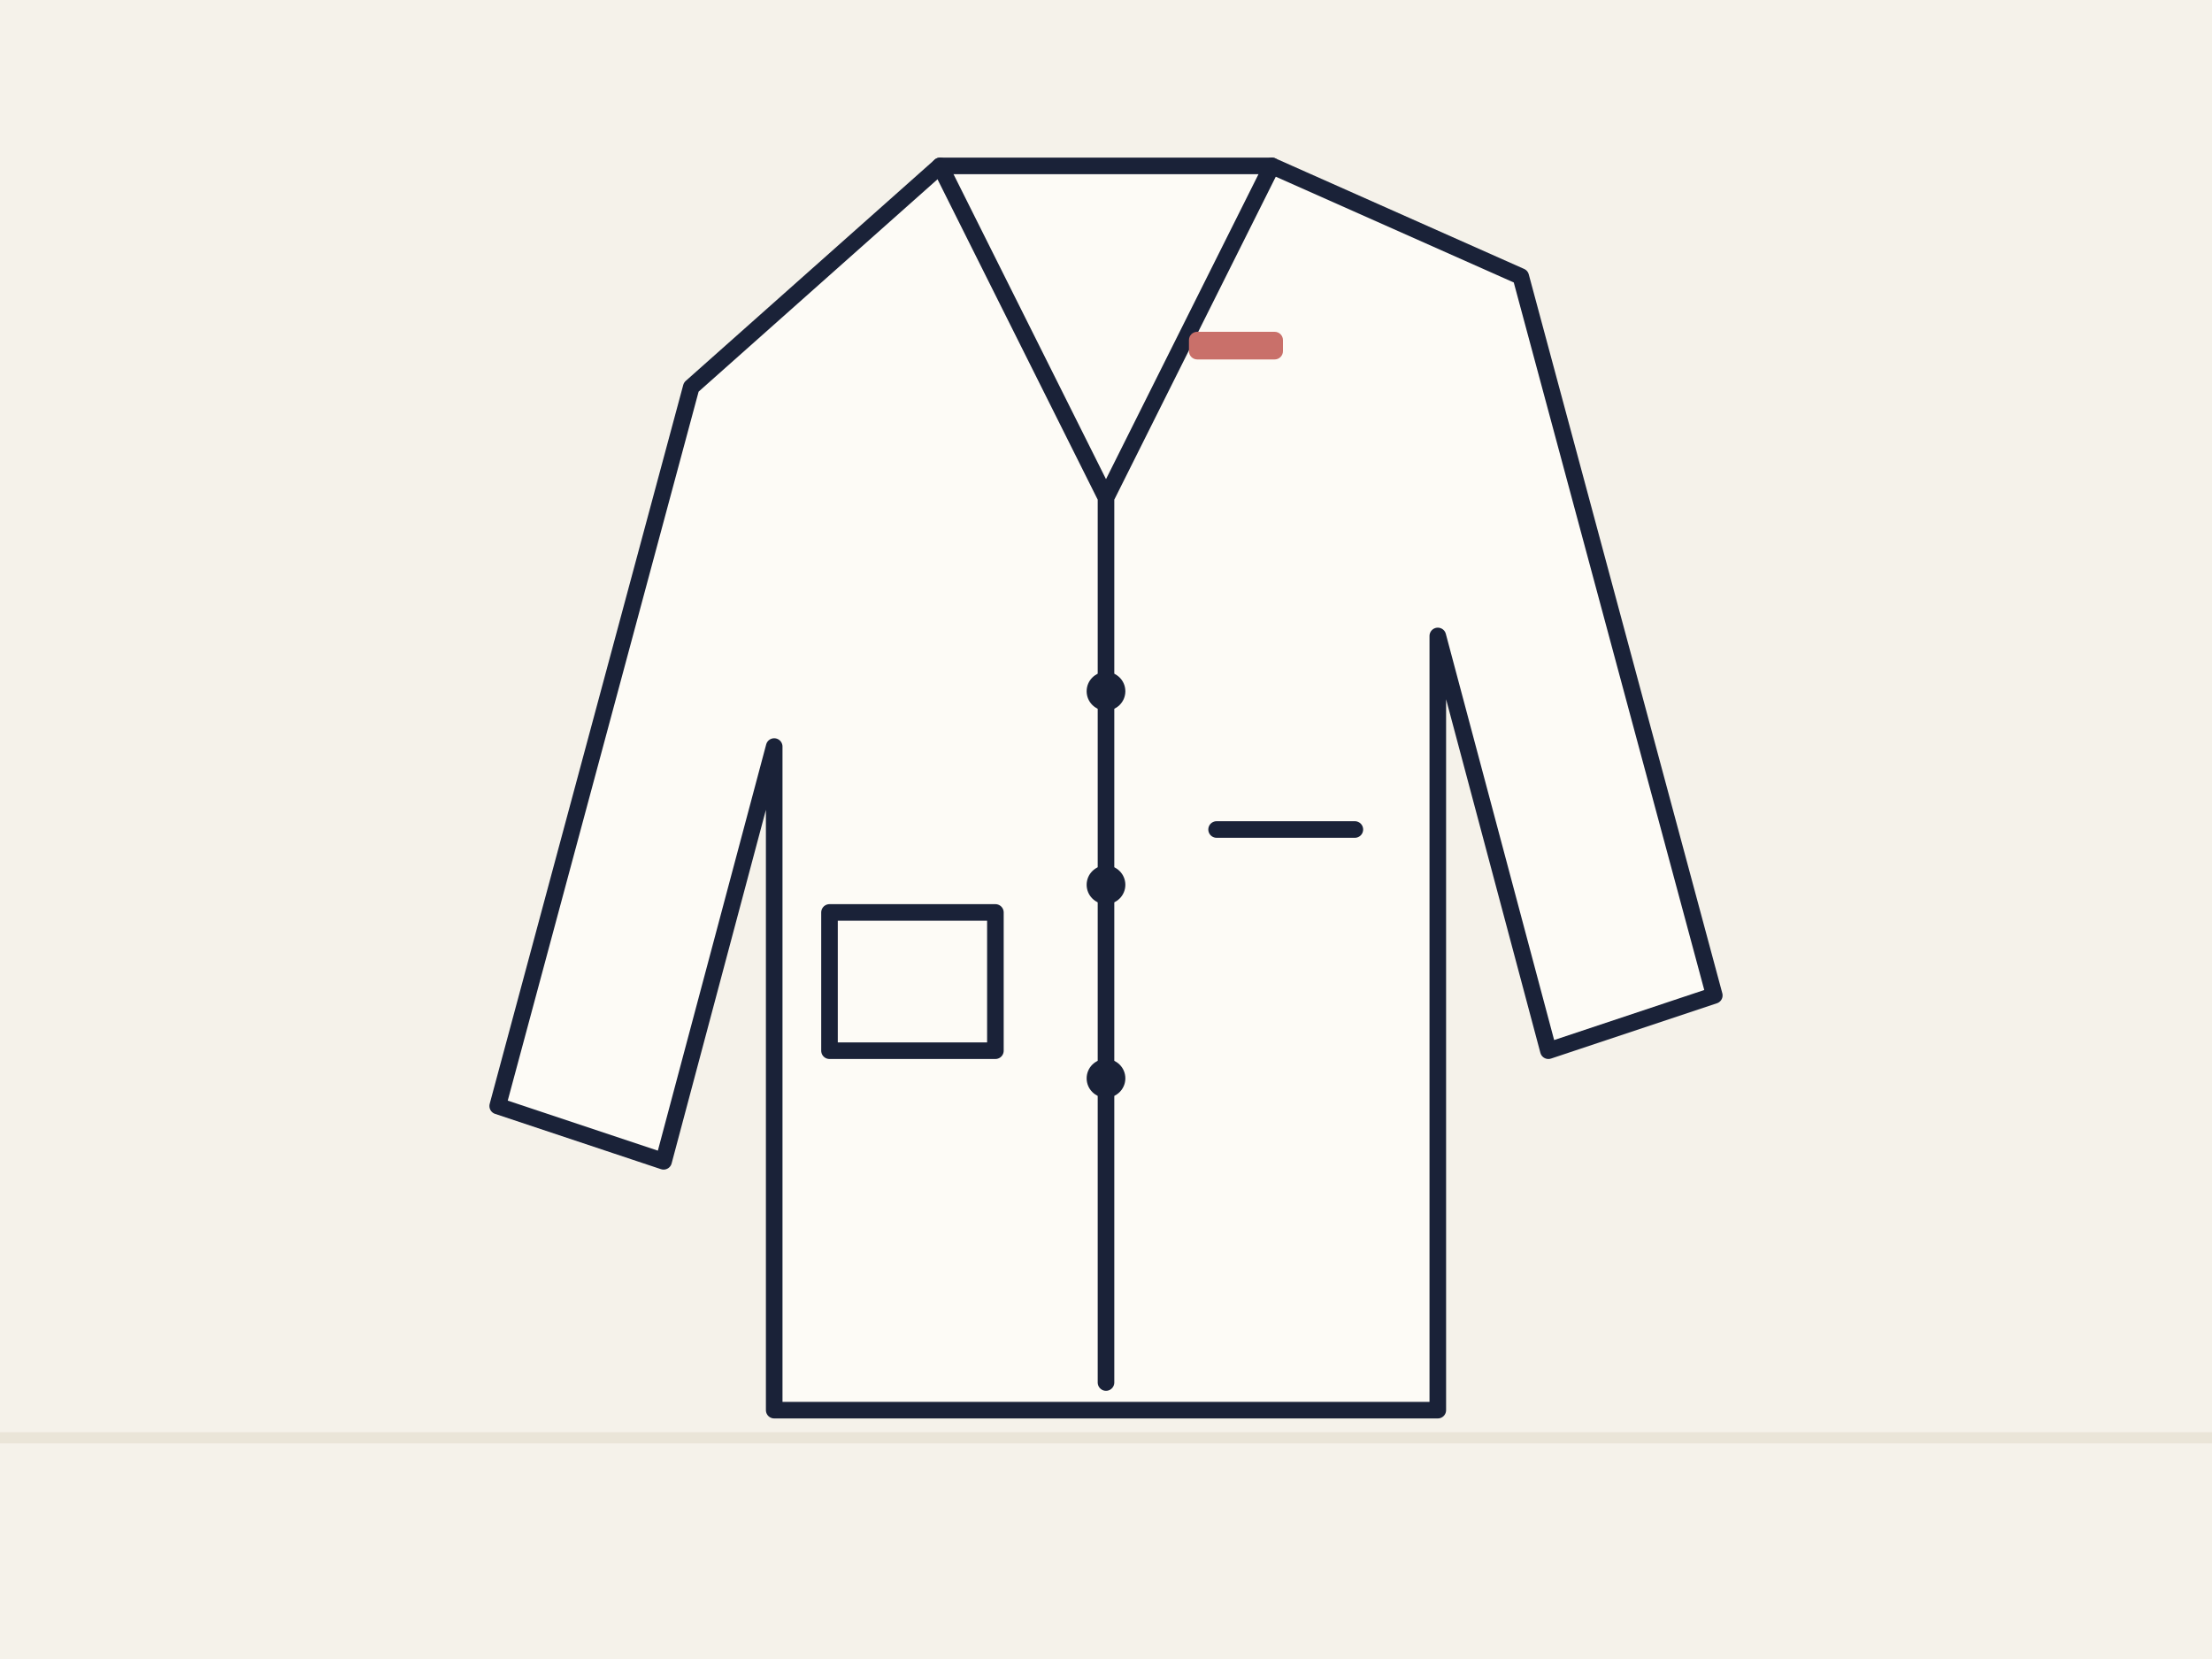
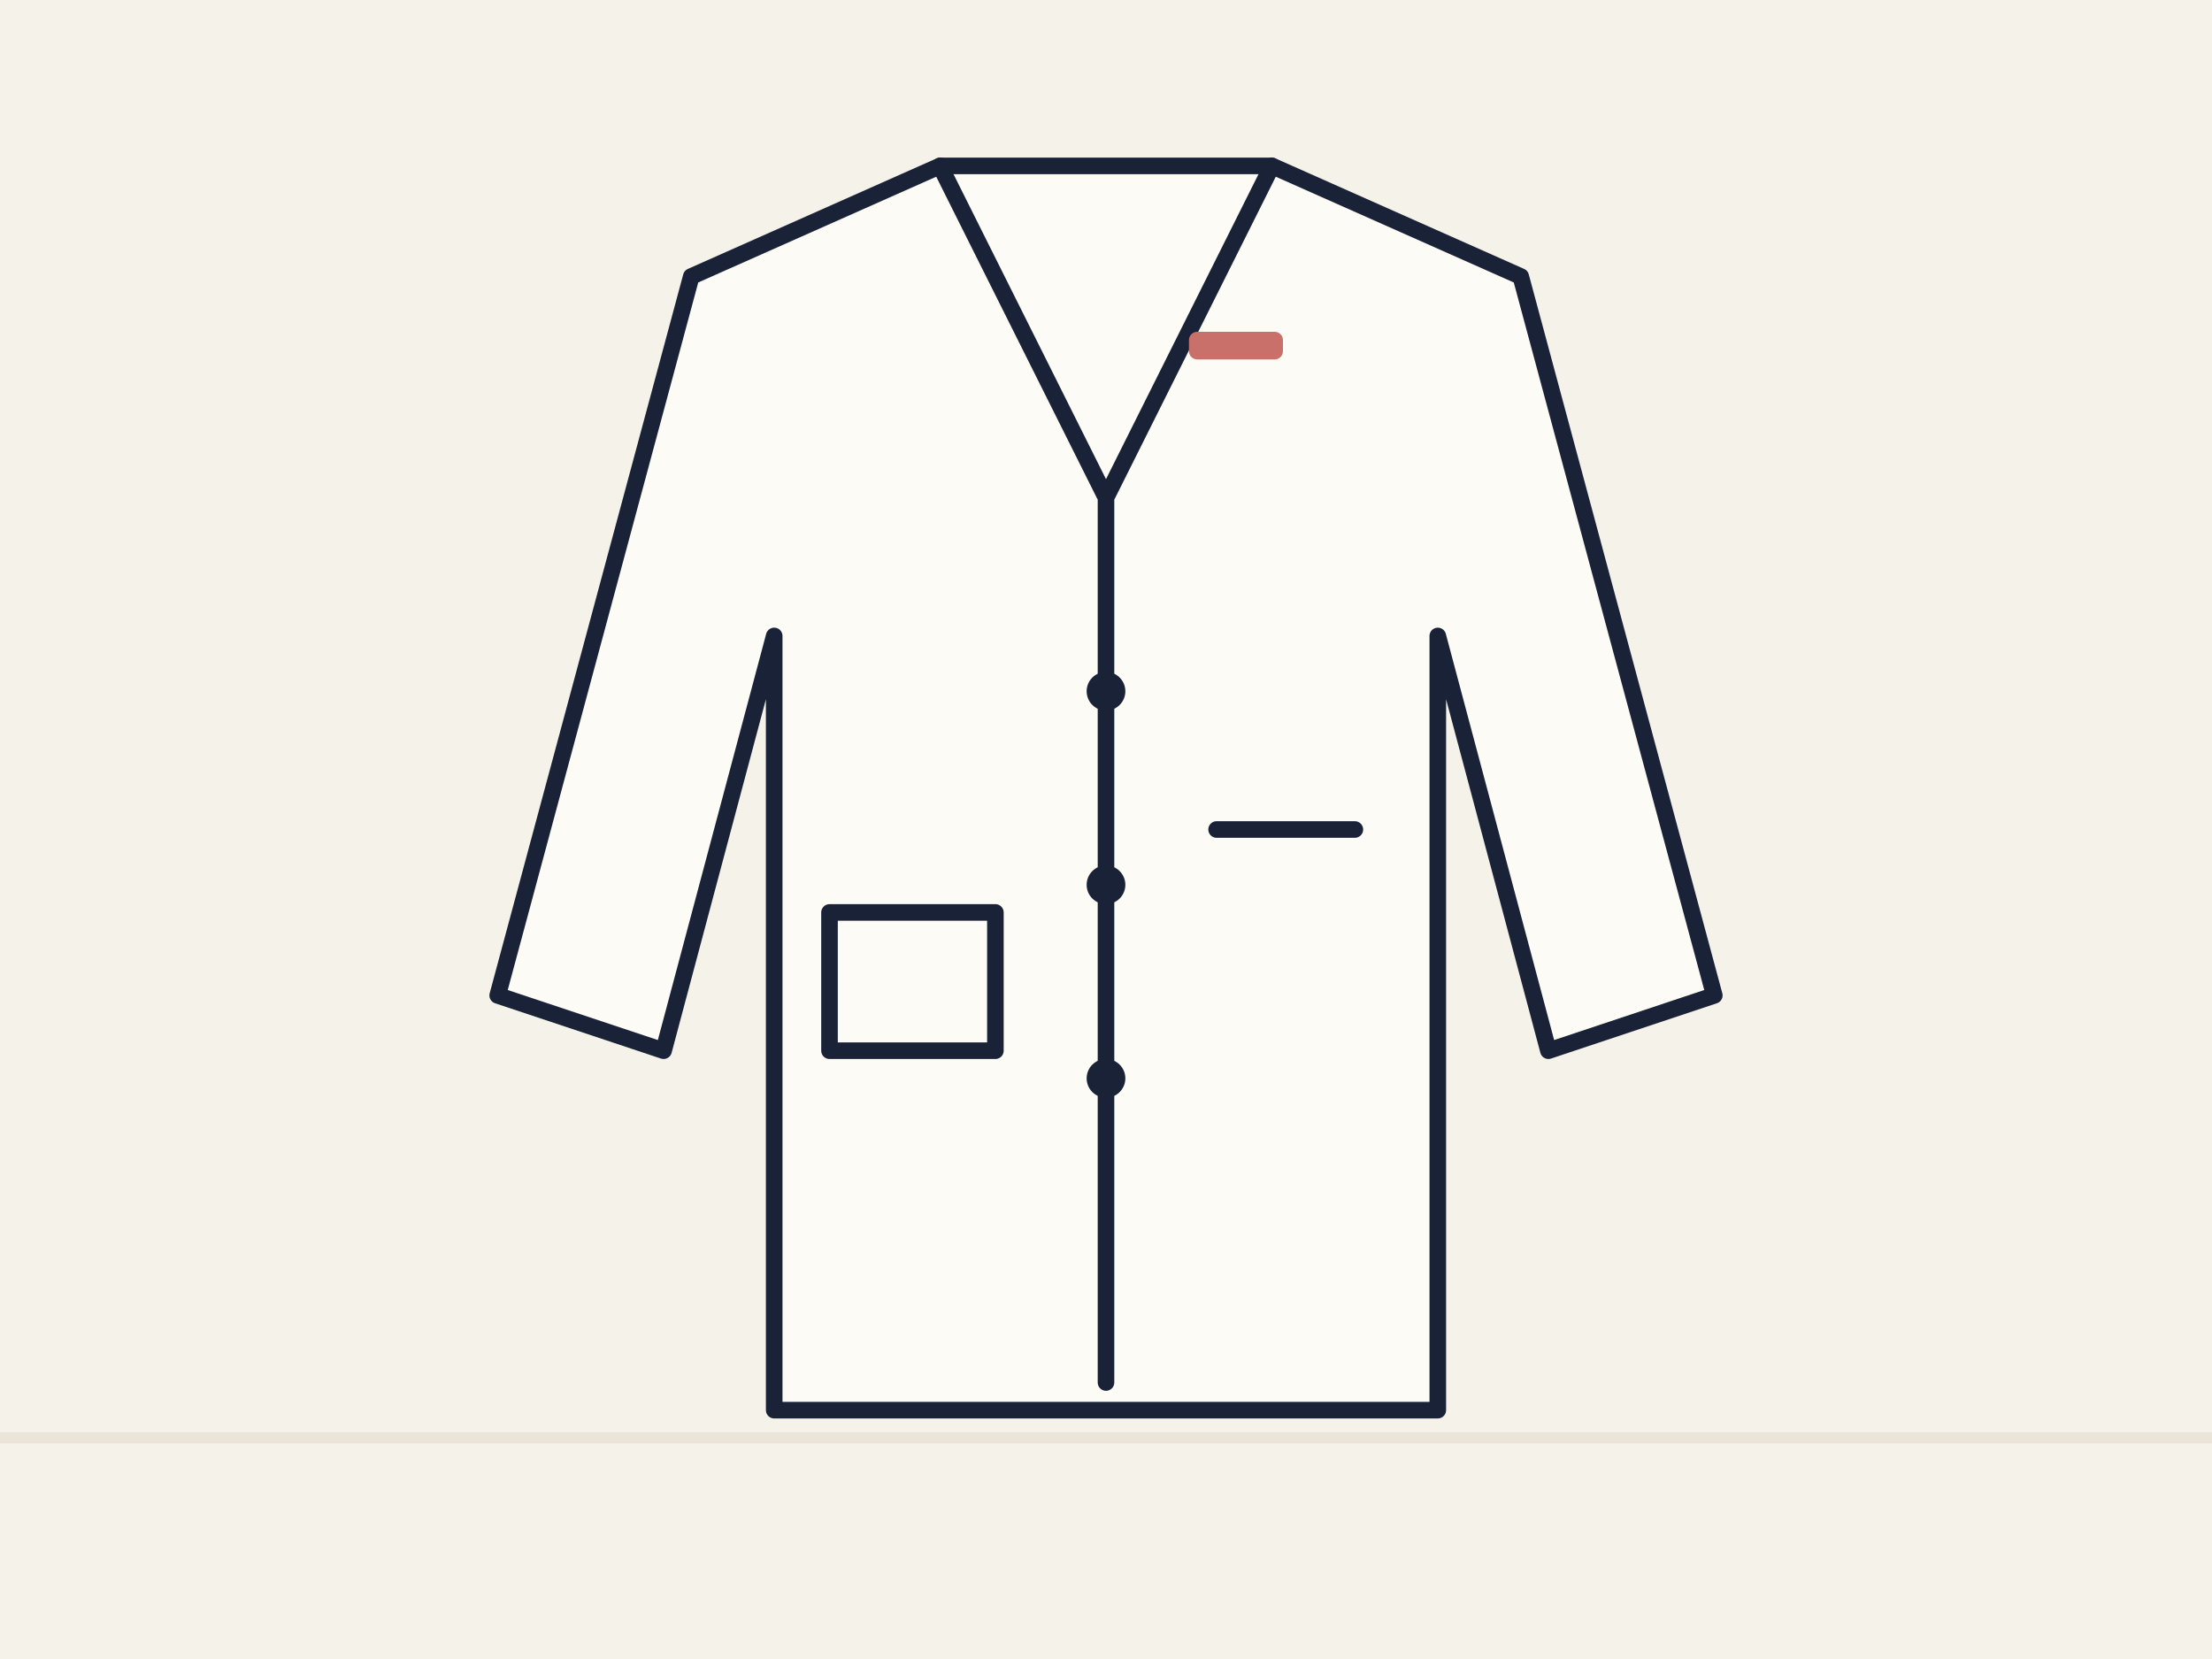
<svg xmlns="http://www.w3.org/2000/svg" viewBox="0 0 800 600" role="img" aria-label="White lab coat, laid flat">
  <rect width="800" height="600" fill="#F5F2EA" />
  <path d="M0 520h800" stroke="#EAE5D8" stroke-width="4" />
  <g stroke="#1A2238" stroke-width="6" stroke-linejoin="round" stroke-linecap="round">
-     <path d="M340 60h120l90 40 70 260-60 20-40-150v280H280V270l-40 150-60-20 70-260z" fill="#FDFBF6" />
+     <path d="M340 60h120l90 40 70 260-60 20-40-150v280H280V230l-40 150-60-20 70-260z" fill="#FDFBF6" />
    <path d="M340 60l60 120 60-120M400 180v320" fill="none" />
    <path d="M300 330h60v50h-60zM440 300h50" fill="none" />
  </g>
  <g fill="#1A2238">
    <circle cx="400" cy="250" r="7" />
    <circle cx="400" cy="320" r="7" />
    <circle cx="400" cy="390" r="7" />
  </g>
  <rect x="430" y="120" width="34" height="10" rx="3" fill="#C9706A" />
</svg>
